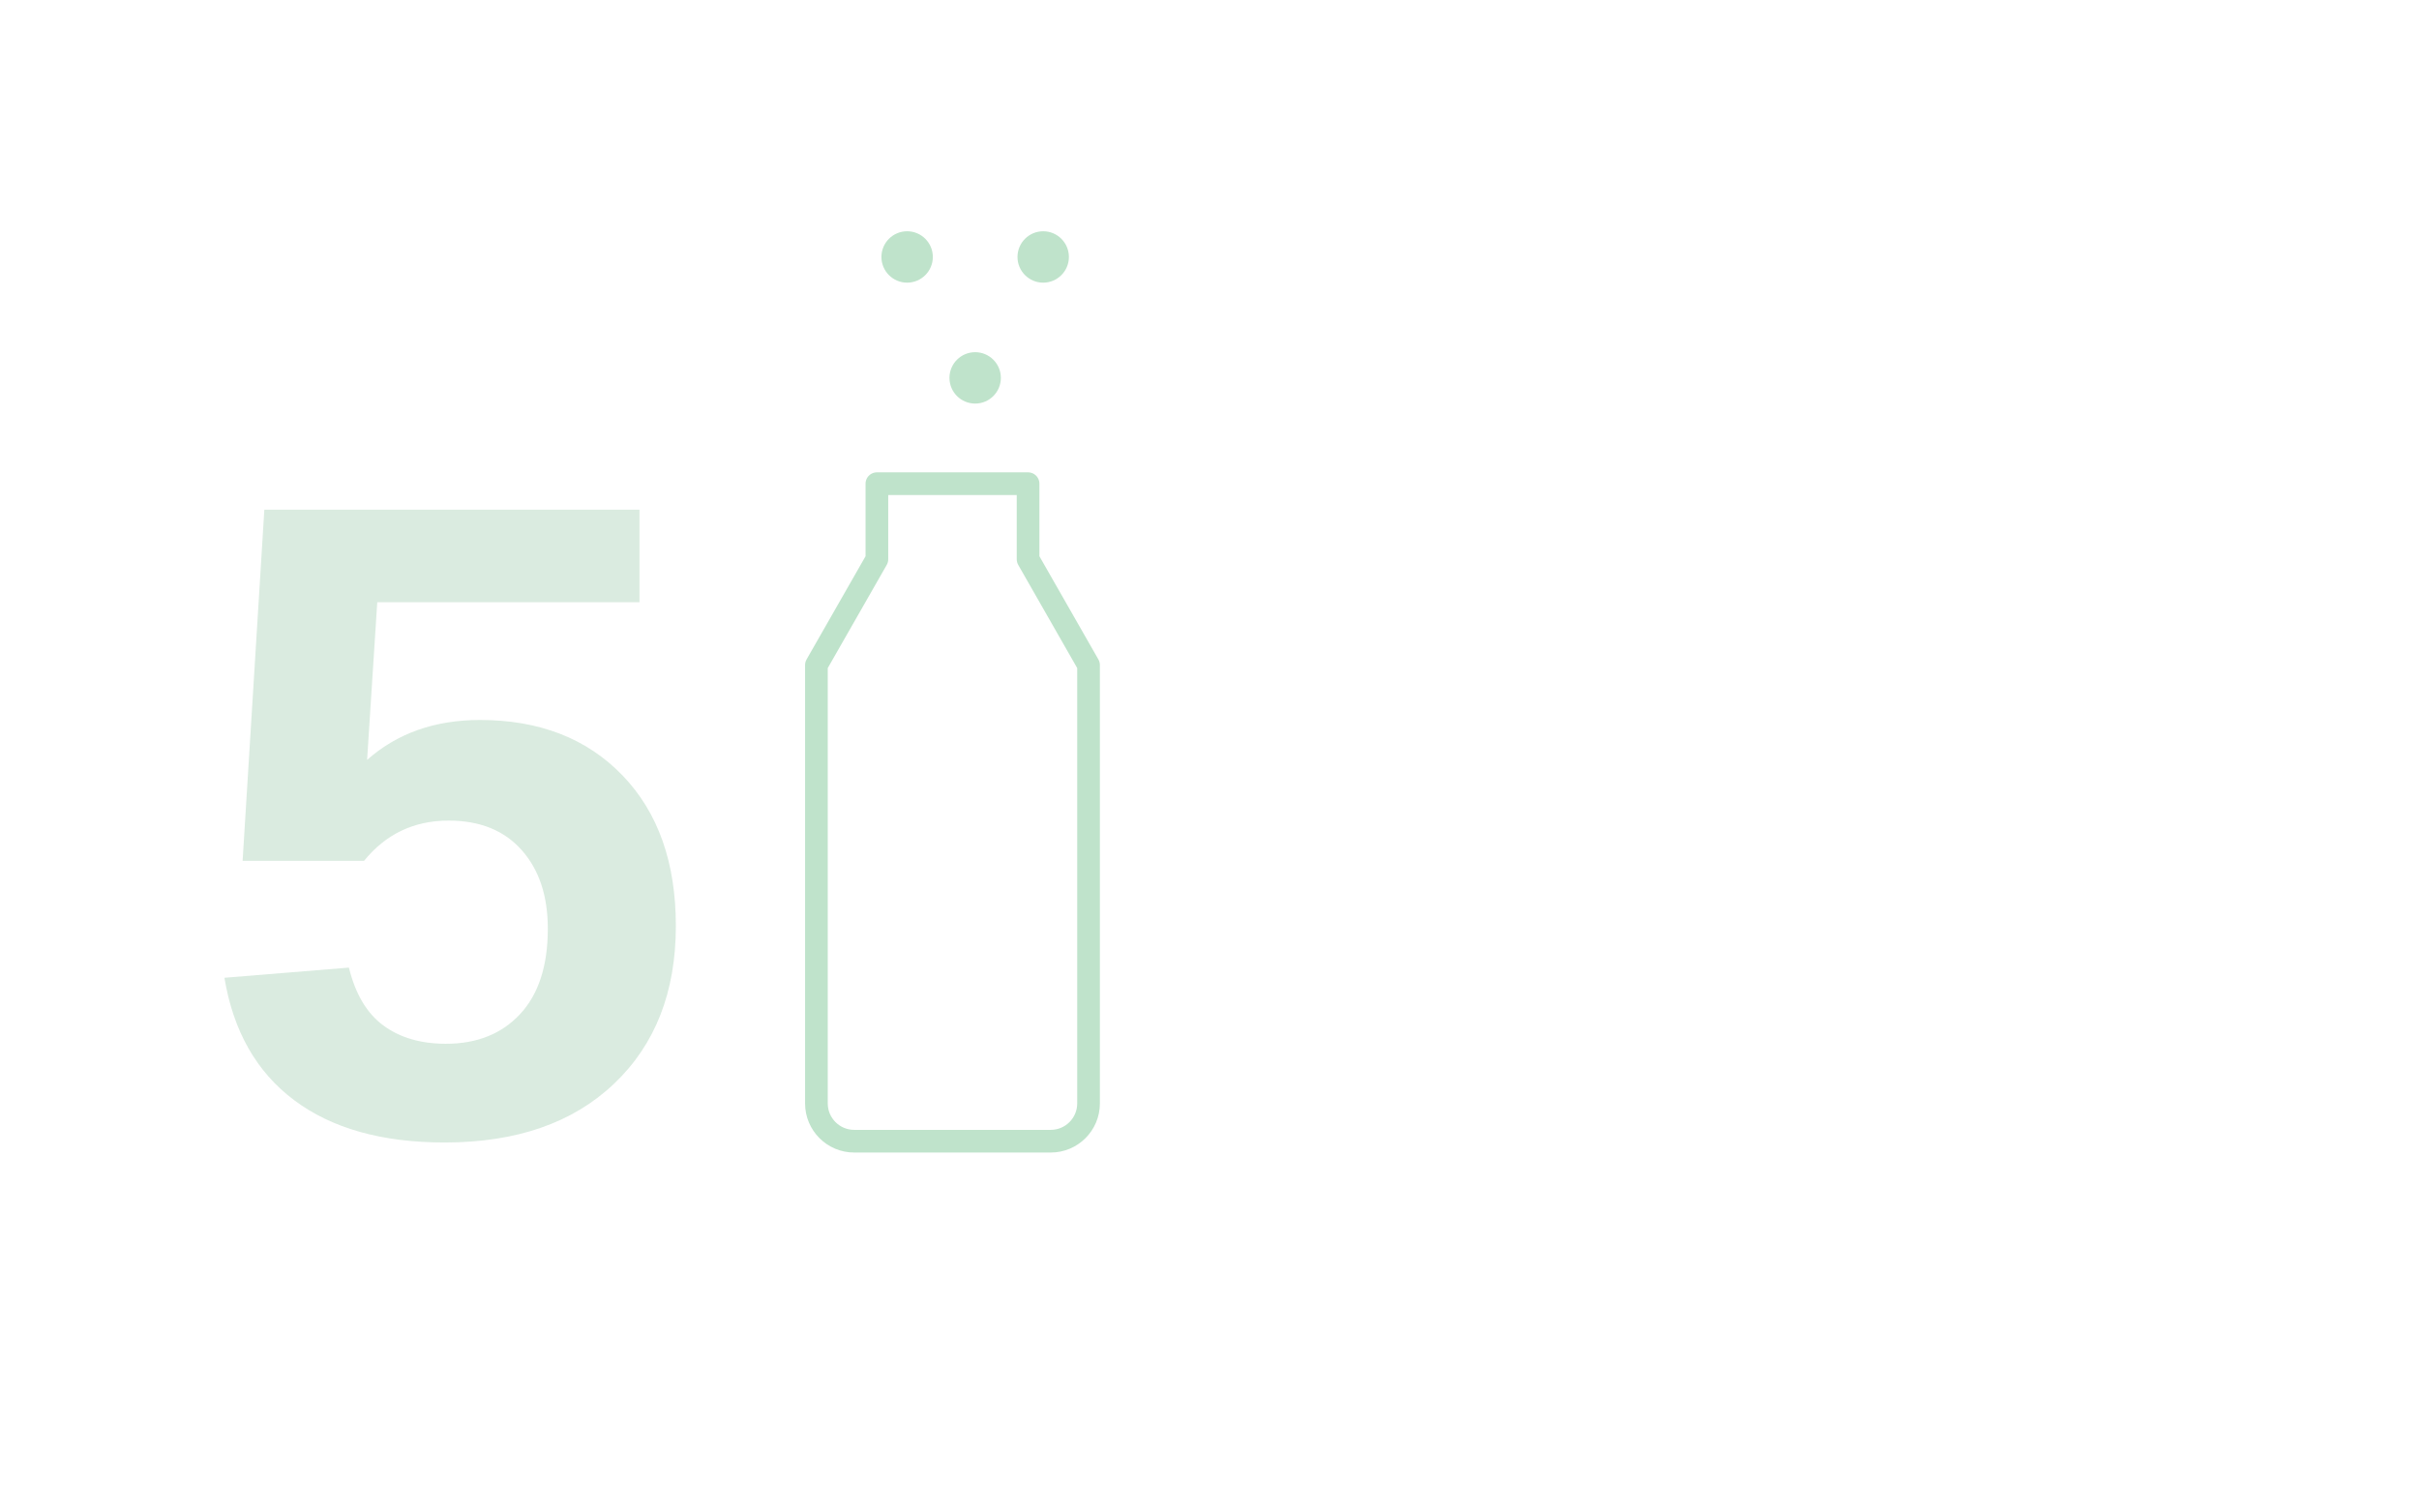
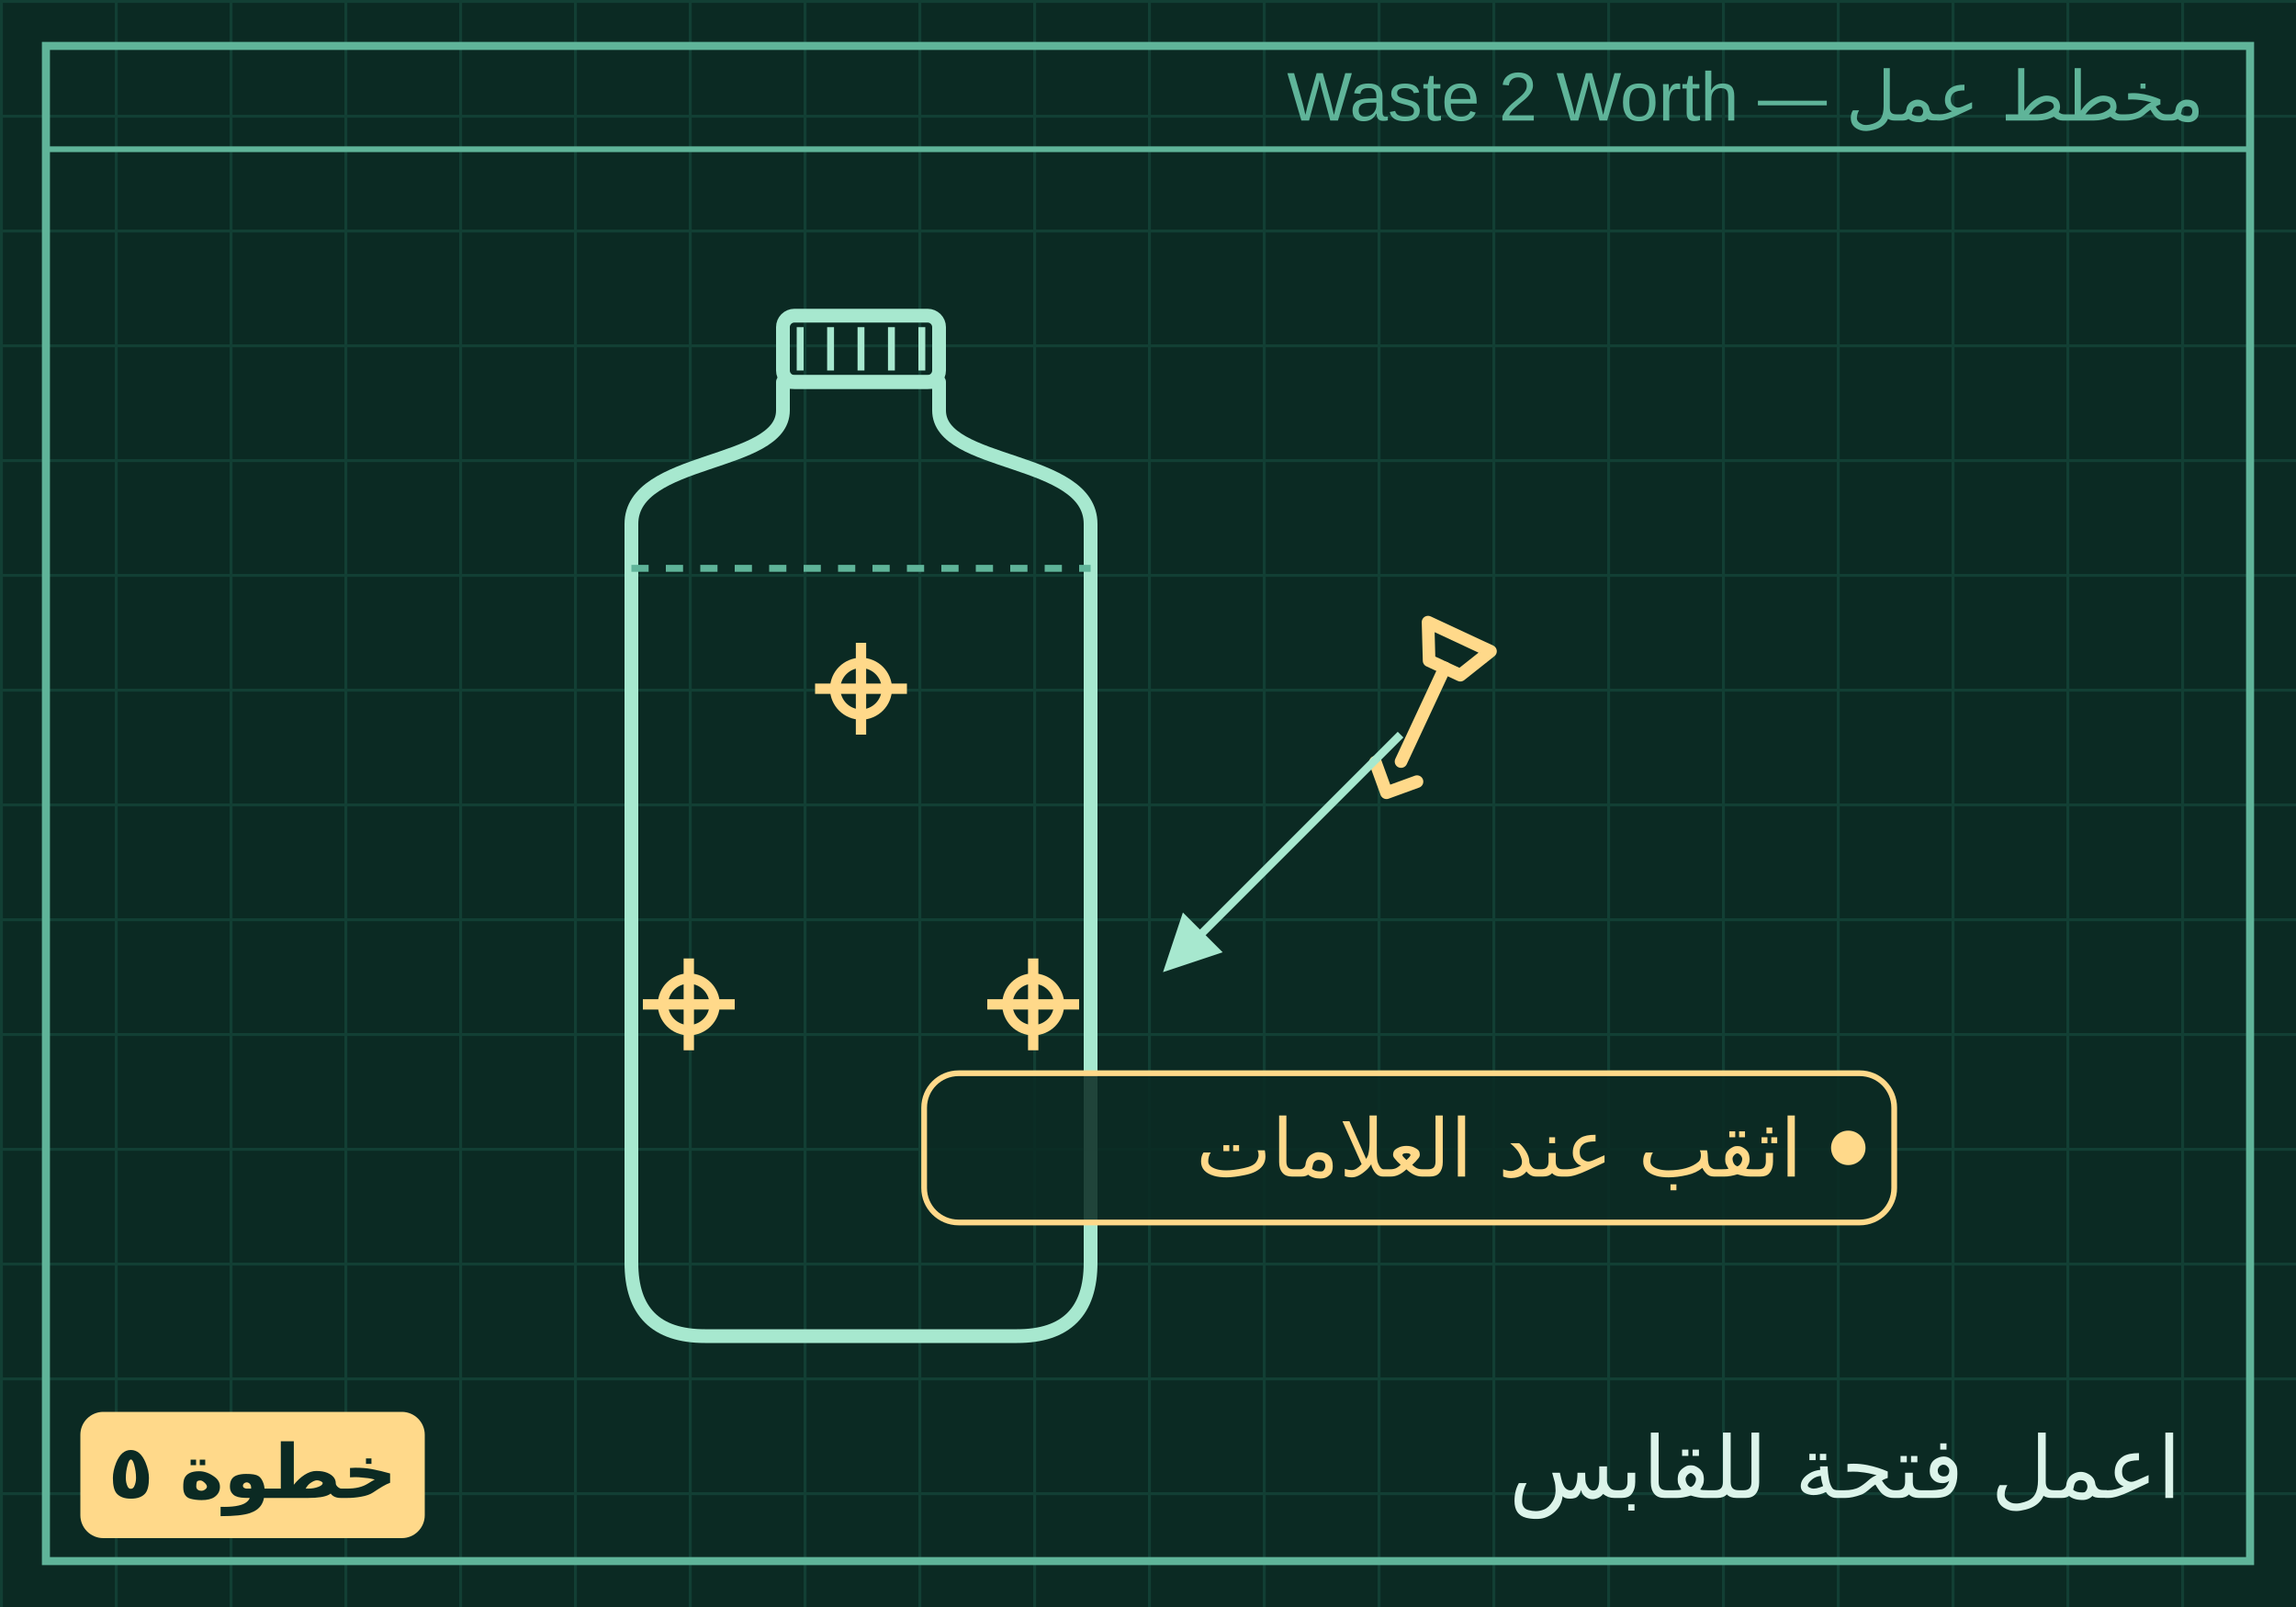
- <svg xmlns="http://www.w3.org/2000/svg" width="320" height="200" viewBox="0 0 320 200">
-   <text x="26" y="150" fill="hsl(140 30% 60%)" font-family="'Segoe UI',Arial,sans-serif" font-size="120" font-weight="800" opacity="0.28">5</text>
-   <g transform="translate(96 60)" fill="none" stroke="hsl(140 40% 82%)" stroke-width="3" stroke-linecap="round" stroke-linejoin="round">
-     <path d="M20 4h20v10l8 14v58a5 5 0 0 1-5 5H17a5 5 0 0 1-5-5V28l8-14z" />
+ <svg xmlns="http://www.w3.org/2000/svg" width="400" height="280" viewBox="0 0 400 280">
+   <defs>
+     <marker id="ah" viewBox="0 0 10 10" refX="8" refY="5" markerWidth="7" markerHeight="7" orient="auto-start-reverse">
+       <path d="M0 0L10 5L0 10z" fill="#a7e8cf" />
+     </marker>
+     <marker id="ahh" viewBox="0 0 10 10" refX="8" refY="5" markerWidth="7" markerHeight="7" orient="auto-start-reverse">
+       <path d="M0 0L10 5L0 10z" fill="#ffd98a" />
+     </marker>
+     <pattern id="grid" width="20" height="20" patternUnits="userSpaceOnUse">
+       <path d="M20 0H0V20" fill="none" stroke="#123f34" stroke-width="1" />
+     </pattern>
+     <pattern id="soil" width="9" height="9" patternUnits="userSpaceOnUse">
+       <circle cx="2" cy="2" r="1.1" fill="#5fb499" />
+       <circle cx="6.5" cy="6" r="1.1" fill="#5fb499" />
+     </pattern>
+     <pattern id="water" width="10" height="10" patternUnits="userSpaceOnUse" patternTransform="rotate(35)">
+       <line x1="0" y1="0" x2="0" y2="10" stroke="#5fb499" stroke-width="1" />
+     </pattern>
+   </defs>
+   <rect width="400" height="280" fill="#0b2a23" />
+   <rect width="400" height="280" fill="url(#grid)" />
+   <rect x="8" y="8" width="384" height="264" fill="none" stroke="#5fb499" stroke-width="1.4" />
+   <rect x="8" y="8" width="384" height="18" fill="none" stroke="#5fb499" stroke-width="1" />
+   <text x="384" y="21" font-family="'Segoe UI',Tahoma,Arial,sans-serif" font-size="12" fill="#5fb499" text-anchor="start" direction="rtl">مخطط عمل — Waste 2 Worth</text>
+   <g fill="none" stroke="#a7e8cf" stroke-width="2.4" stroke-linejoin="round">
+     <rect x="136.4" y="55" width="27.2" height="11.55" rx="2" />
+     <line x1="139.4" y1="57" x2="139.4" y2="64.55" stroke="#a7e8cf" stroke-width="1.2" />
+     <line x1="144.7" y1="57" x2="144.7" y2="64.55" stroke="#a7e8cf" stroke-width="1.2" />
+     <line x1="150" y1="57" x2="150" y2="64.55" stroke="#a7e8cf" stroke-width="1.2" />
+     <line x1="155.3" y1="57" x2="155.3" y2="64.55" stroke="#a7e8cf" stroke-width="1.2" />
+     <line x1="160.6" y1="57" x2="160.6" y2="64.55" stroke="#a7e8cf" stroke-width="1.2" />
+     <path d="M136.4 66.55 v4.95       C 136.4 81.4, 110 79.42, 110 91.3       v128.7       q0 12.8 12.8 12.8       h54.4       q12.8 0 12.8 -12.8       v-128.7       C 190 79.42, 163.6 81.4, 163.6 71.5       v-4.95 z" />
+     <path d="M110 99.022 h80" stroke="#5fb499" stroke-width="1.2" stroke-dasharray="3 3" />
  </g>
-   <g fill="none" stroke="hsl(140 40% 82%)" stroke-width="3" stroke-linecap="round" stroke-linejoin="round">
-     <circle cx="120" cy="34" r="3.4" fill="hsl(140 40% 82%)" stroke="none" />
-     <circle cx="138" cy="34" r="3.4" fill="hsl(140 40% 82%)" stroke="none" />
-     <circle cx="129" cy="50" r="3.4" fill="hsl(140 40% 82%)" stroke="none" />
+   <g stroke="#ffd98a" stroke-width="1.8">
+     <circle cx="120" cy="175" r="4.5" fill="none" />
+     <path d="M112 175h16M120 167v16" />
+   </g>
+   <g stroke="#ffd98a" stroke-width="1.8">
+     <circle cx="180" cy="175" r="4.5" fill="none" />
+     <path d="M172 175h16M180 167v16" />
+   </g>
+   <g stroke="#ffd98a" stroke-width="1.8">
+     <circle cx="150" cy="120" r="4.5" fill="none" />
+     <path d="M142 120h16M150 112v16" />
+   </g>
+   <g transform="translate(250 120) rotate(25)" fill="none" stroke="#ffd98a" stroke-width="2.2" stroke-linecap="round" stroke-linejoin="round">
+     <path d="M-6 -10h12l-3 6h-6z" />
+     <path d="M0 -4v18" />
+     <path d="M-4 16l4 4l4 -4" stroke-dasharray="0" />
+   </g>
+   <path d="M244 128l-40 40" stroke="#a7e8cf" stroke-width="1.4" fill="none" marker-end="url(#ah)" />
+   <g>
+     <rect x="161" y="187" width="169" height="26" rx="6" fill="#0b2a23" fill-opacity="0.86" stroke="#ffd98a" stroke-width="1" />
+     <circle cx="322" cy="200" r="3" fill="#ffd98a" />
+     <text x="314" y="205" font-family="'Segoe UI',Tahoma,Arial,sans-serif" font-size="14" fill="#ffd98a" text-anchor="start" direction="rtl">اثقب عند العلامات</text>
+   </g>
+   <g>
+     <rect x="14" y="246" width="60" height="22" rx="4" fill="#ffd98a" />
+     <text x="44" y="261" font-family="'Segoe UI',Tahoma,Arial,sans-serif" font-size="13" font-weight="700" fill="#0b2a23" text-anchor="middle">خطوة ٥</text>
+     <text x="380" y="261" font-family="'Segoe UI',Tahoma,Arial,sans-serif" font-size="15" fill="#dcf4ea" text-anchor="start" direction="rtl">اعمل فتحة للقابس</text>
  </g>
</svg>
